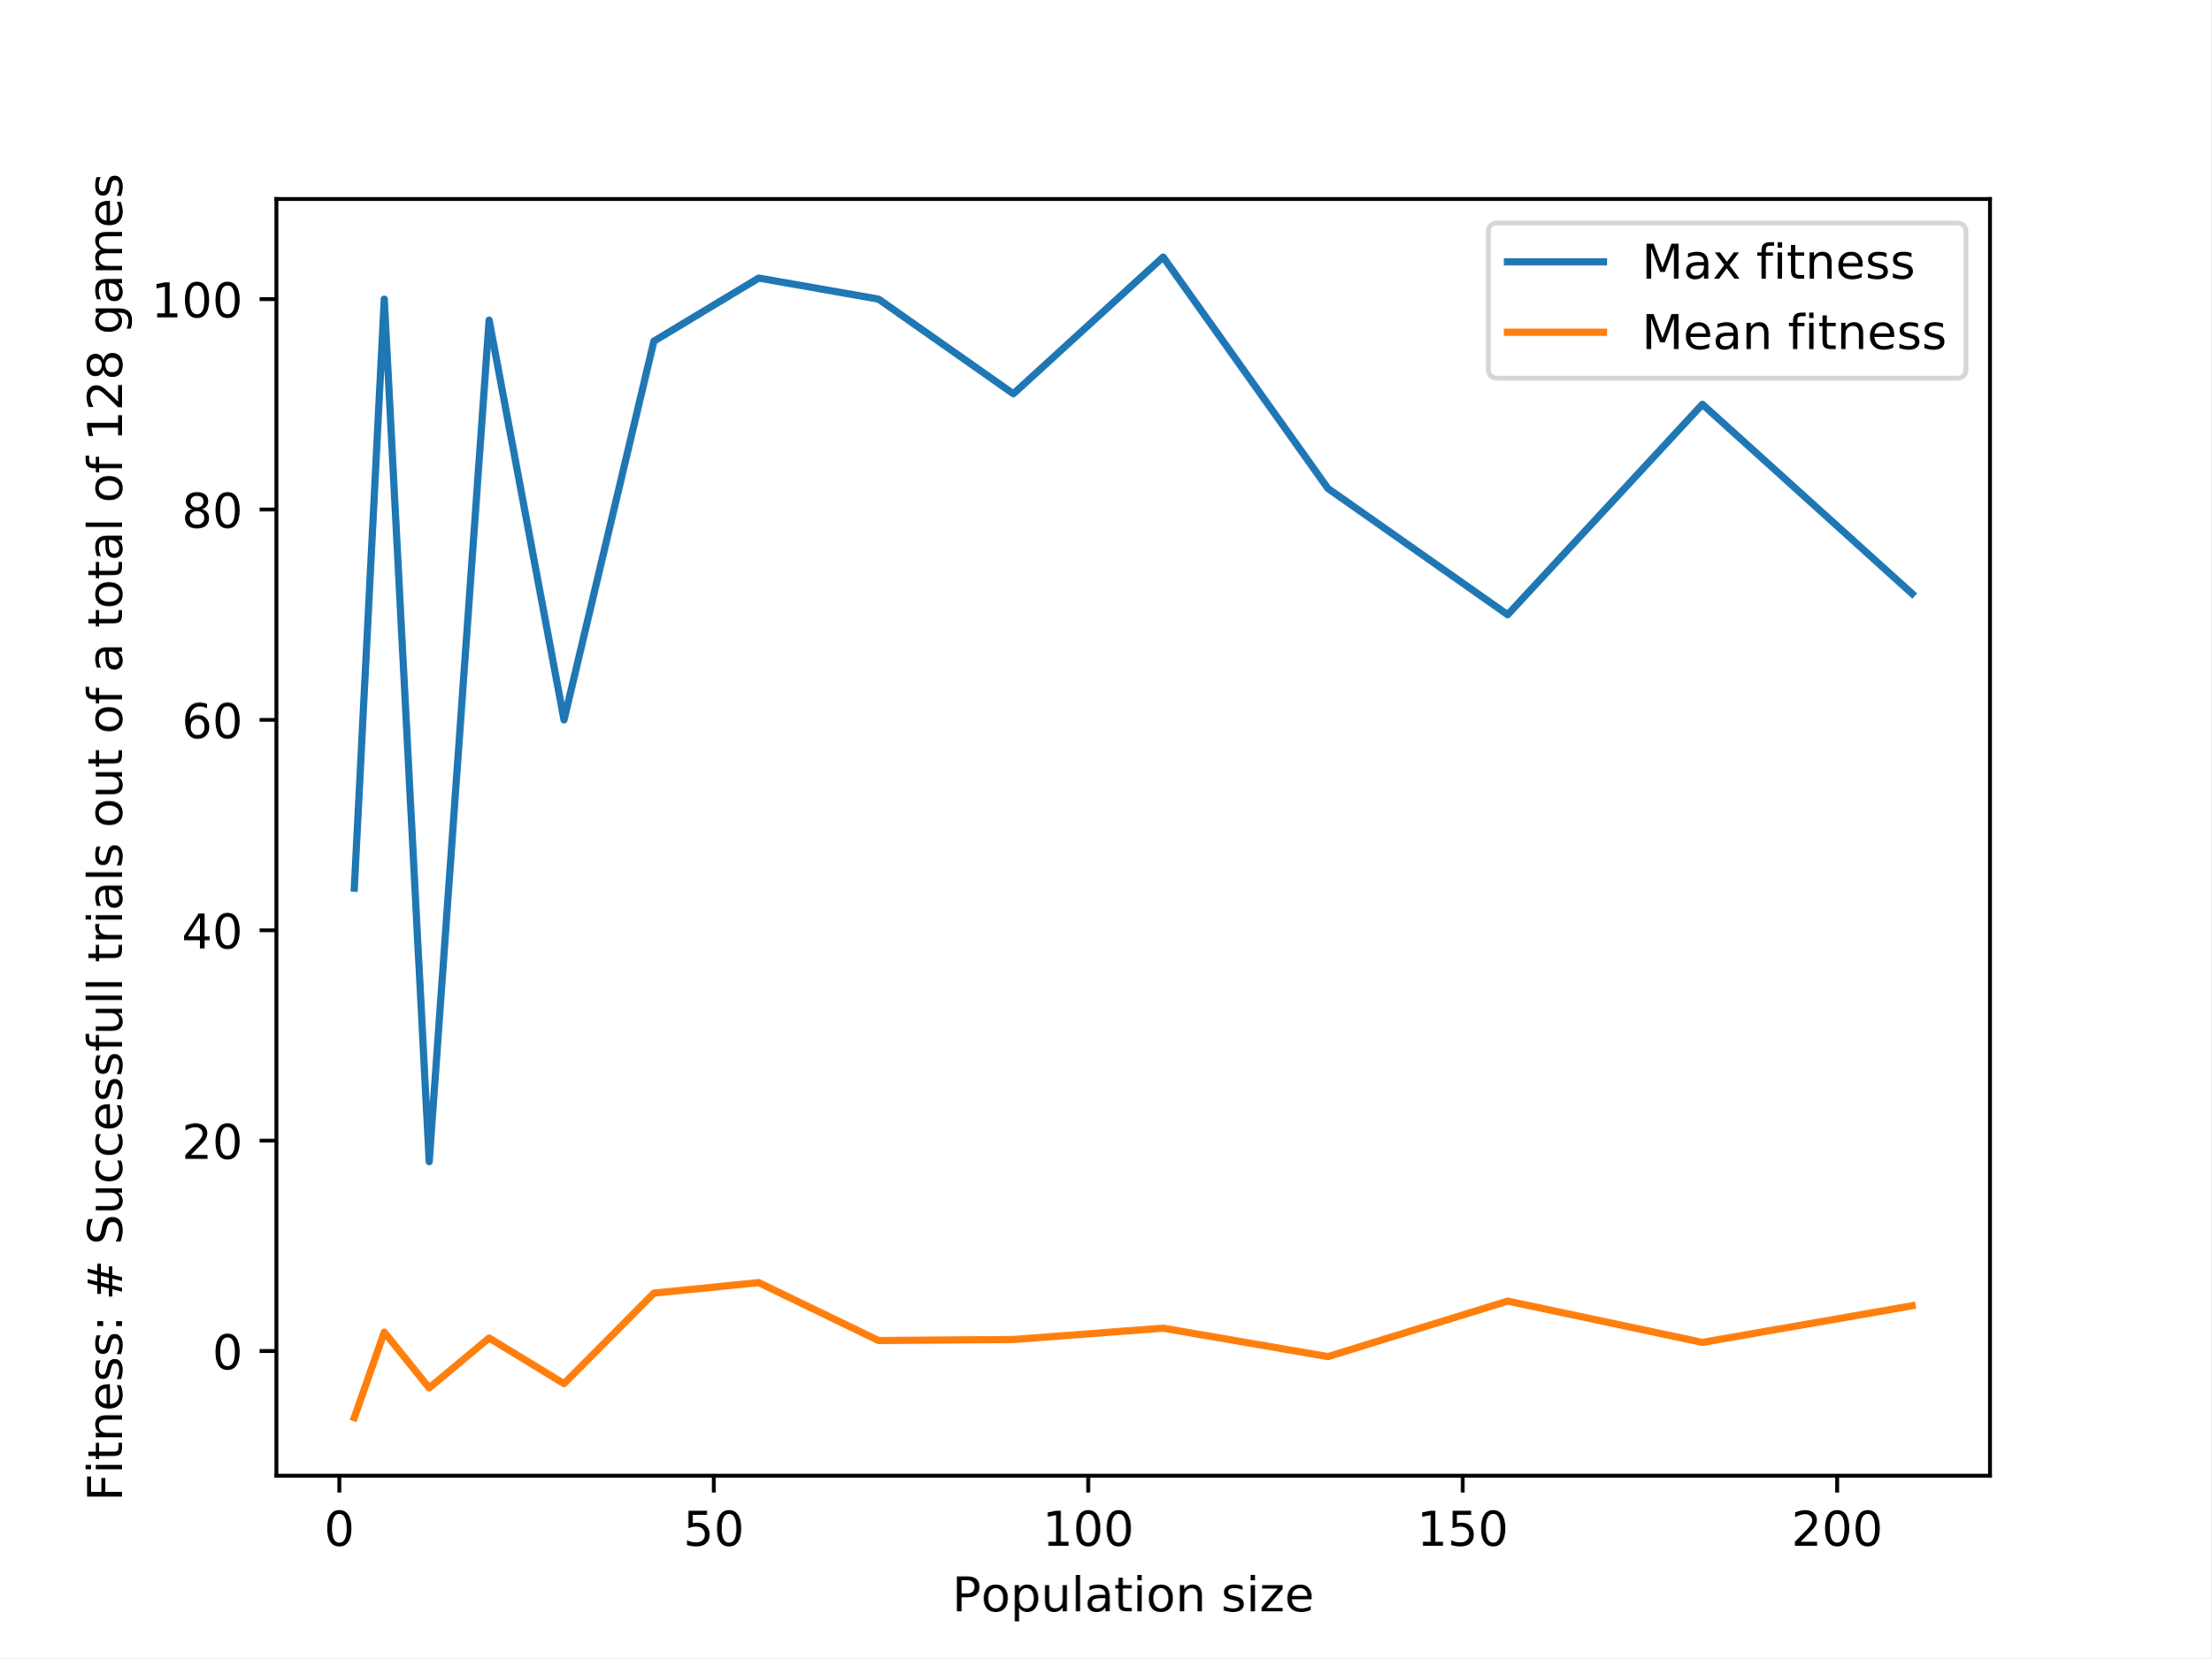
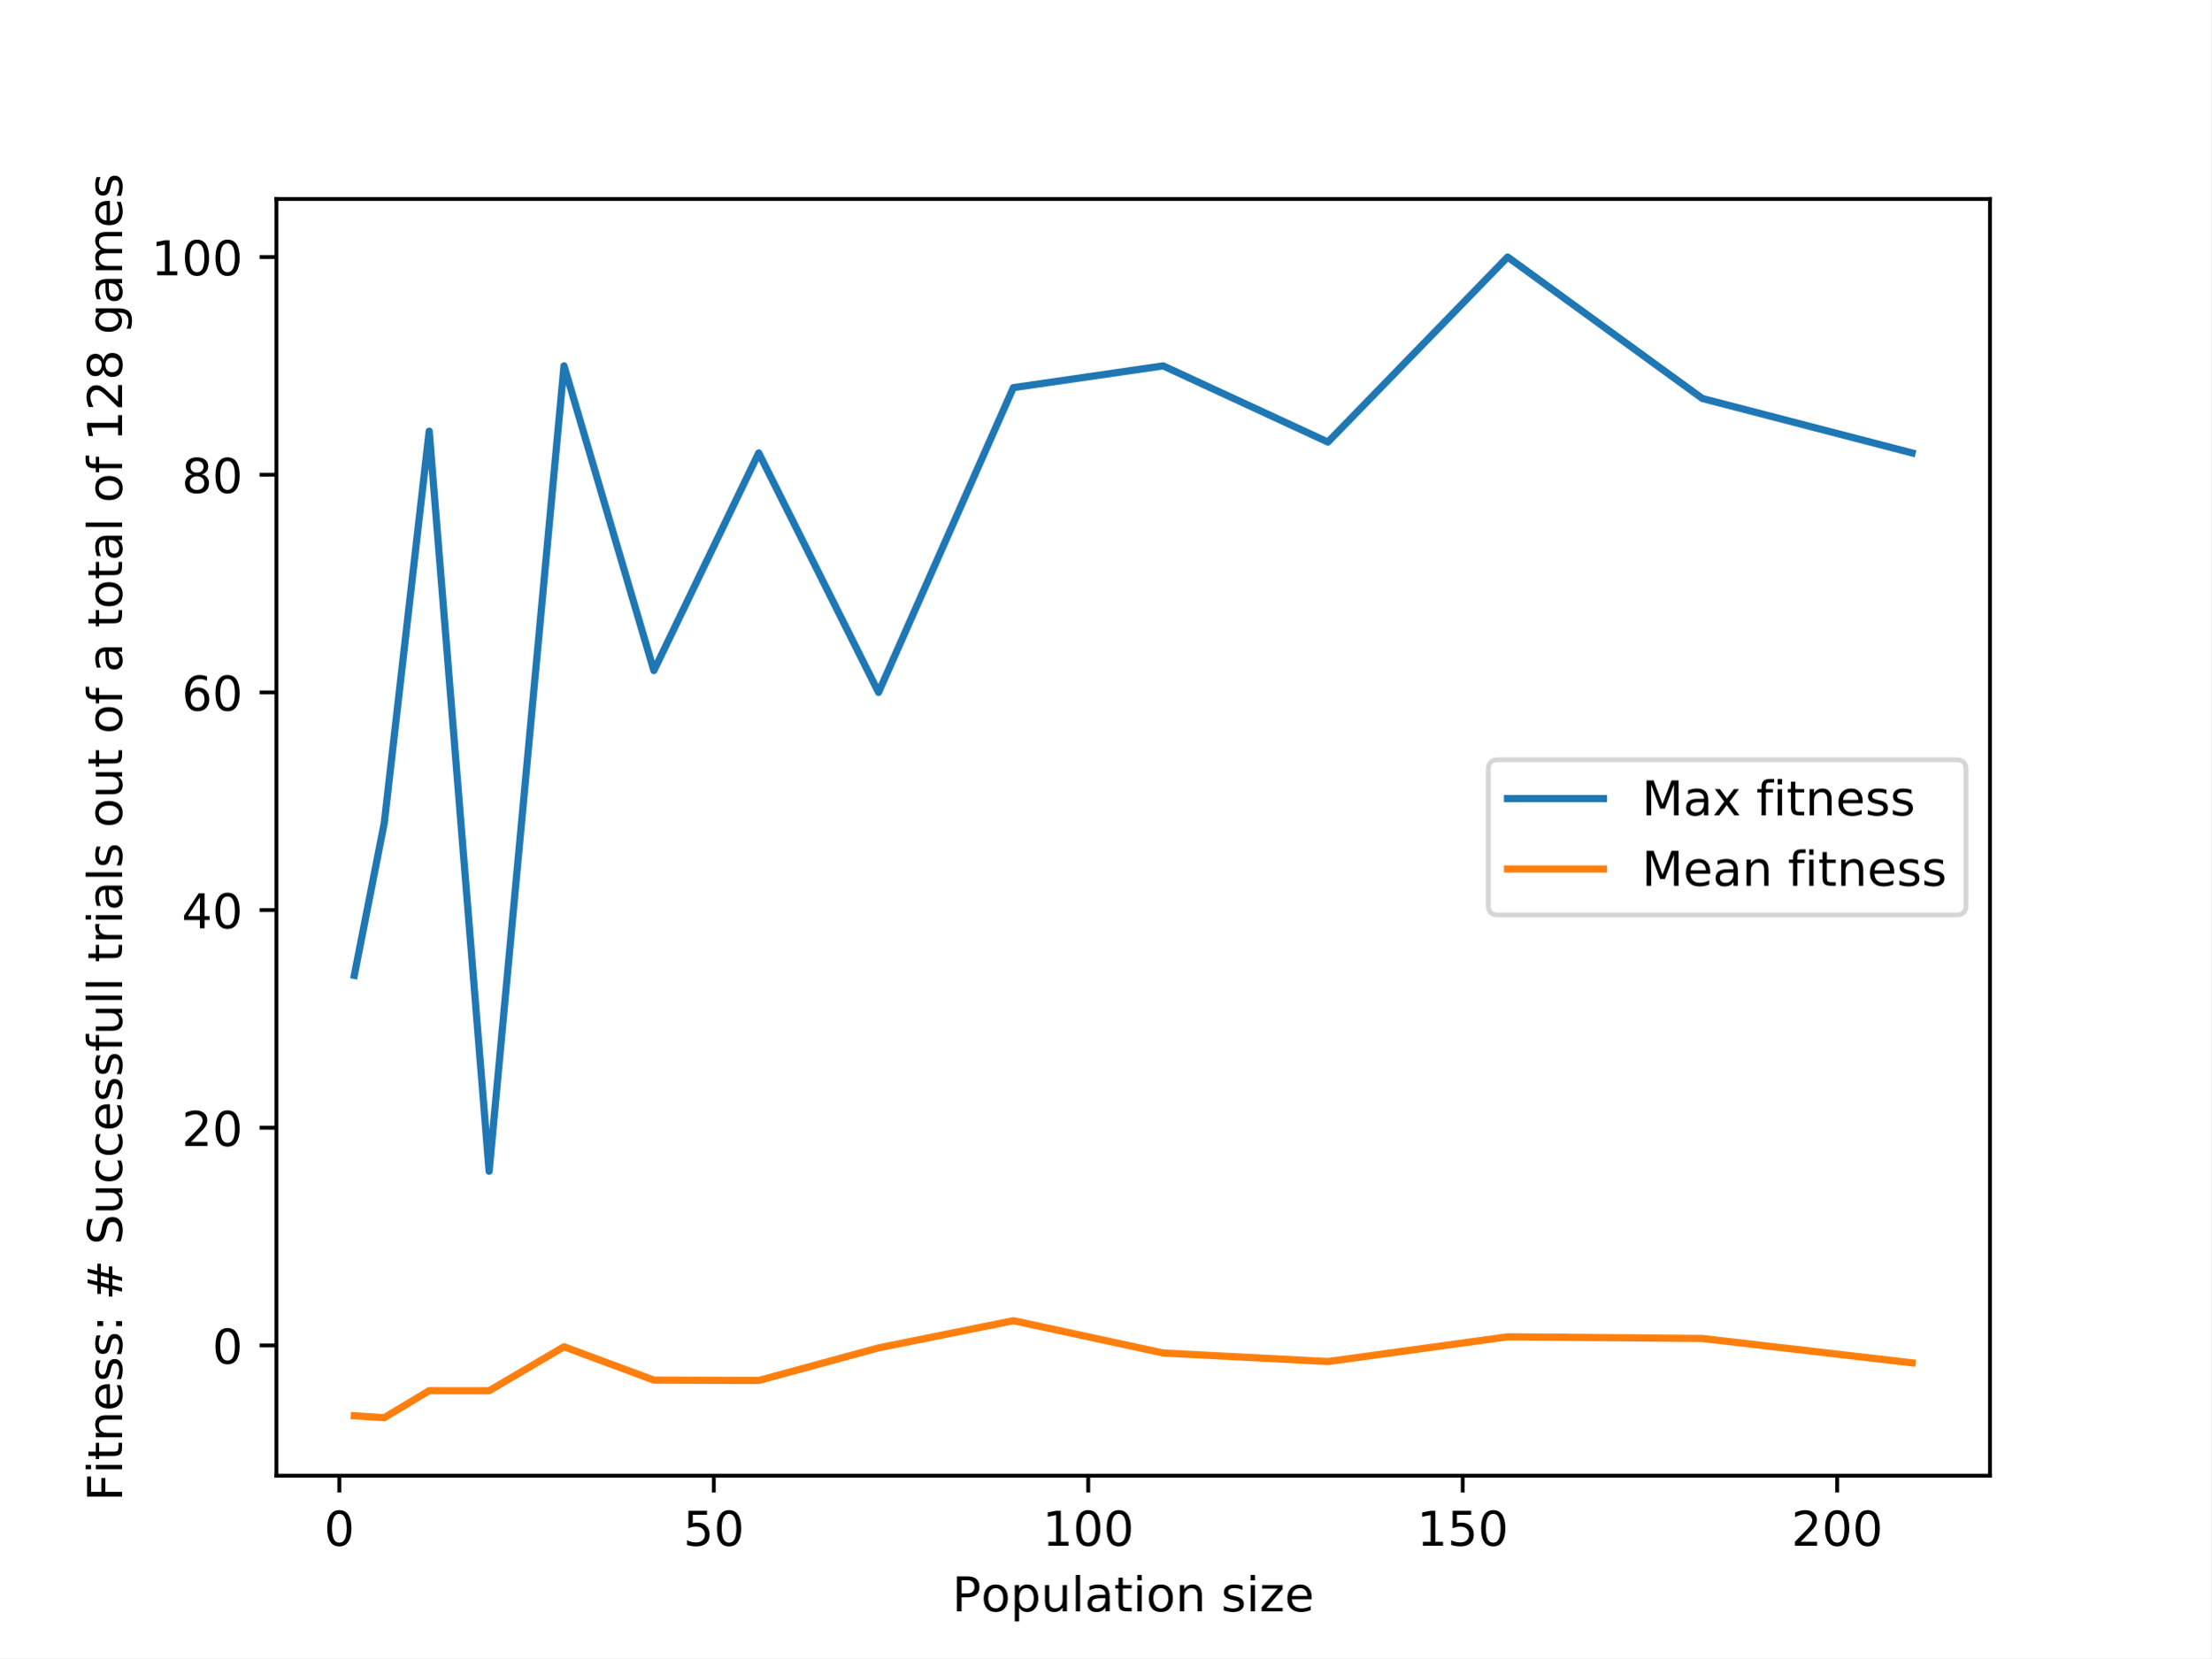
<svg xmlns="http://www.w3.org/2000/svg" xmlns:xlink="http://www.w3.org/1999/xlink" height="345.6pt" version="1.1" viewBox="0 0 460.8 345.6" width="460.8pt">
  <defs>
    <style type="text/css">
*{stroke-linecap:butt;stroke-linejoin:round;}
  </style>
  </defs>
  <g id="figure_1">
    <g id="patch_1">
      <path d="M 0 345.6  L 460.8 345.6  L 460.8 0  L 0 0  z " style="fill:#ffffff;" />
    </g>
    <g id="axes_1">
      <g id="patch_2">
        <path d="M 57.6 307.584  L 414.72 307.584  L 414.72 41.472  L 57.6 41.472  z " style="fill:#ffffff;" />
      </g>
      <g id="matplotlib.axis_1">
        <g id="xtick_1">
          <g id="line2d_1">
            <defs>
-               <path d="M 0 0  L 0 3.5  " id="m4b99de92dc" style="stroke:#000000;stroke-width:0.8;" />
-             </defs>
-             <g>
-               <use style="stroke:#000000;stroke-width:0.8;" x="70.711" xlink:href="#m4b99de92dc" y="307.584" />
+               <path d="M 0 0  L 0 3.5  " id="ma541a1d6a6" style="stroke:#000000;stroke-width:0.8;" />
+             </defs>
+             <g>
+               <use style="stroke:#000000;stroke-width:0.8;" x="70.711" xlink:href="#ma541a1d6a6" y="307.584" />
            </g>
          </g>
          <g id="text_1">
            <defs>
              <path d="M 31.781 66.406  Q 24.172 66.406 20.328 58.906  Q 16.5 51.422 16.5 36.375  Q 16.5 21.391 20.328 13.891  Q 24.172 6.391 31.781 6.391  Q 39.453 6.391 43.281 13.891  Q 47.125 21.391 47.125 36.375  Q 47.125 51.422 43.281 58.906  Q 39.453 66.406 31.781 66.406  z M 31.781 74.219  Q 44.047 74.219 50.516 64.516  Q 56.984 54.828 56.984 36.375  Q 56.984 17.969 50.516 8.266  Q 44.047 -1.422 31.781 -1.422  Q 19.531 -1.422 13.062 8.266  Q 6.594 17.969 6.594 36.375  Q 6.594 54.828 13.062 64.516  Q 19.531 74.219 31.781 74.219  z " id="DejaVuSans-48" />
            </defs>
            <g transform="translate(67.5298 322.1824)scale(0.1 -0.1)">
              <use xlink:href="#DejaVuSans-48" />
            </g>
          </g>
        </g>
        <g id="xtick_2">
          <g id="line2d_2">
            <g>
-               <use style="stroke:#000000;stroke-width:0.8;" x="148.753" xlink:href="#m4b99de92dc" y="307.584" />
+               <use style="stroke:#000000;stroke-width:0.8;" x="148.753" xlink:href="#ma541a1d6a6" y="307.584" />
            </g>
          </g>
          <g id="text_2">
            <defs>
              <path d="M 10.797 72.906  L 49.516 72.906  L 49.516 64.594  L 19.828 64.594  L 19.828 46.734  Q 21.969 47.469 24.109 47.828  Q 26.266 48.188 28.422 48.188  Q 40.625 48.188 47.75 41.5  Q 54.891 34.812 54.891 23.391  Q 54.891 11.625 47.562 5.094  Q 40.234 -1.422 26.906 -1.422  Q 22.312 -1.422 17.547 -0.641  Q 12.797 0.141 7.719 1.703  L 7.719 11.625  Q 12.109 9.234 16.797 8.062  Q 21.484 6.891 26.703 6.891  Q 35.156 6.891 40.078 11.328  Q 45.016 15.766 45.016 23.391  Q 45.016 31 40.078 35.438  Q 35.156 39.891 26.703 39.891  Q 22.75 39.891 18.812 39.016  Q 14.891 38.141 10.797 36.281  z " id="DejaVuSans-53" />
            </defs>
            <g transform="translate(142.3905 322.1824)scale(0.1 -0.1)">
              <use xlink:href="#DejaVuSans-53" />
              <use x="63.623" xlink:href="#DejaVuSans-48" />
            </g>
          </g>
        </g>
        <g id="xtick_3">
          <g id="line2d_3">
            <g>
-               <use style="stroke:#000000;stroke-width:0.8;" x="226.795" xlink:href="#m4b99de92dc" y="307.584" />
+               <use style="stroke:#000000;stroke-width:0.8;" x="226.795" xlink:href="#ma541a1d6a6" y="307.584" />
            </g>
          </g>
          <g id="text_3">
            <defs>
              <path d="M 12.406 8.297  L 28.516 8.297  L 28.516 63.922  L 10.984 60.406  L 10.984 69.391  L 28.422 72.906  L 38.281 72.906  L 38.281 8.297  L 54.391 8.297  L 54.391 0  L 12.406 0  z " id="DejaVuSans-49" />
            </defs>
            <g transform="translate(217.2512 322.1824)scale(0.1 -0.1)">
              <use xlink:href="#DejaVuSans-49" />
              <use x="63.623" xlink:href="#DejaVuSans-48" />
              <use x="127.246" xlink:href="#DejaVuSans-48" />
            </g>
          </g>
        </g>
        <g id="xtick_4">
          <g id="line2d_4">
            <g>
-               <use style="stroke:#000000;stroke-width:0.8;" x="304.837" xlink:href="#m4b99de92dc" y="307.584" />
+               <use style="stroke:#000000;stroke-width:0.8;" x="304.837" xlink:href="#ma541a1d6a6" y="307.584" />
            </g>
          </g>
          <g id="text_4">
            <g transform="translate(295.2932 322.1824)scale(0.1 -0.1)">
              <use xlink:href="#DejaVuSans-49" />
              <use x="63.623" xlink:href="#DejaVuSans-53" />
              <use x="127.246" xlink:href="#DejaVuSans-48" />
            </g>
          </g>
        </g>
        <g id="xtick_5">
          <g id="line2d_5">
            <g>
-               <use style="stroke:#000000;stroke-width:0.8;" x="382.879" xlink:href="#m4b99de92dc" y="307.584" />
+               <use style="stroke:#000000;stroke-width:0.8;" x="382.879" xlink:href="#ma541a1d6a6" y="307.584" />
            </g>
          </g>
          <g id="text_5">
            <defs>
              <path d="M 19.188 8.297  L 53.609 8.297  L 53.609 0  L 7.328 0  L 7.328 8.297  Q 12.938 14.109 22.625 23.891  Q 32.328 33.688 34.812 36.531  Q 39.547 41.844 41.422 45.531  Q 43.312 49.219 43.312 52.781  Q 43.312 58.594 39.234 62.25  Q 35.156 65.922 28.609 65.922  Q 23.969 65.922 18.812 64.312  Q 13.672 62.703 7.812 59.422  L 7.812 69.391  Q 13.766 71.781 18.938 73  Q 24.125 74.219 28.422 74.219  Q 39.75 74.219 46.484 68.547  Q 53.219 62.891 53.219 53.422  Q 53.219 48.922 51.531 44.891  Q 49.859 40.875 45.406 35.406  Q 44.188 33.984 37.641 27.219  Q 31.109 20.453 19.188 8.297  z " id="DejaVuSans-50" />
            </defs>
            <g transform="translate(373.3351 322.1824)scale(0.1 -0.1)">
              <use xlink:href="#DejaVuSans-50" />
              <use x="63.623" xlink:href="#DejaVuSans-48" />
              <use x="127.246" xlink:href="#DejaVuSans-48" />
            </g>
          </g>
        </g>
        <g id="text_6">
          <defs>
            <path d="M 19.672 64.797  L 19.672 37.406  L 32.078 37.406  Q 38.969 37.406 42.719 40.969  Q 46.484 44.531 46.484 51.125  Q 46.484 57.672 42.719 61.234  Q 38.969 64.797 32.078 64.797  z M 9.812 72.906  L 32.078 72.906  Q 44.344 72.906 50.609 67.359  Q 56.891 61.812 56.891 51.125  Q 56.891 40.328 50.609 34.812  Q 44.344 29.297 32.078 29.297  L 19.672 29.297  L 19.672 0  L 9.812 0  z " id="DejaVuSans-80" />
            <path d="M 30.609 48.391  Q 23.391 48.391 19.188 42.75  Q 14.984 37.109 14.984 27.297  Q 14.984 17.484 19.156 11.844  Q 23.344 6.203 30.609 6.203  Q 37.797 6.203 41.984 11.859  Q 46.188 17.531 46.188 27.297  Q 46.188 37.016 41.984 42.703  Q 37.797 48.391 30.609 48.391  z M 30.609 56  Q 42.328 56 49.016 48.375  Q 55.719 40.766 55.719 27.297  Q 55.719 13.875 49.016 6.219  Q 42.328 -1.422 30.609 -1.422  Q 18.844 -1.422 12.172 6.219  Q 5.516 13.875 5.516 27.297  Q 5.516 40.766 12.172 48.375  Q 18.844 56 30.609 56  z " id="DejaVuSans-111" />
            <path d="M 18.109 8.203  L 18.109 -20.797  L 9.078 -20.797  L 9.078 54.688  L 18.109 54.688  L 18.109 46.391  Q 20.953 51.266 25.266 53.625  Q 29.594 56 35.594 56  Q 45.562 56 51.781 48.094  Q 58.016 40.188 58.016 27.297  Q 58.016 14.406 51.781 6.484  Q 45.562 -1.422 35.594 -1.422  Q 29.594 -1.422 25.266 0.953  Q 20.953 3.328 18.109 8.203  z M 48.688 27.297  Q 48.688 37.203 44.609 42.844  Q 40.531 48.484 33.406 48.484  Q 26.266 48.484 22.188 42.844  Q 18.109 37.203 18.109 27.297  Q 18.109 17.391 22.188 11.75  Q 26.266 6.109 33.406 6.109  Q 40.531 6.109 44.609 11.75  Q 48.688 17.391 48.688 27.297  z " id="DejaVuSans-112" />
            <path d="M 8.5 21.578  L 8.5 54.688  L 17.484 54.688  L 17.484 21.922  Q 17.484 14.156 20.5 10.266  Q 23.531 6.391 29.594 6.391  Q 36.859 6.391 41.078 11.031  Q 45.312 15.672 45.312 23.688  L 45.312 54.688  L 54.297 54.688  L 54.297 0  L 45.312 0  L 45.312 8.406  Q 42.047 3.422 37.719 1  Q 33.406 -1.422 27.688 -1.422  Q 18.266 -1.422 13.375 4.438  Q 8.5 10.297 8.5 21.578  z M 31.109 56  z " id="DejaVuSans-117" />
            <path d="M 9.422 75.984  L 18.406 75.984  L 18.406 0  L 9.422 0  z " id="DejaVuSans-108" />
            <path d="M 34.281 27.484  Q 23.391 27.484 19.188 25  Q 14.984 22.516 14.984 16.5  Q 14.984 11.719 18.141 8.906  Q 21.297 6.109 26.703 6.109  Q 34.188 6.109 38.703 11.406  Q 43.219 16.703 43.219 25.484  L 43.219 27.484  z M 52.203 31.203  L 52.203 0  L 43.219 0  L 43.219 8.297  Q 40.141 3.328 35.547 0.953  Q 30.953 -1.422 24.312 -1.422  Q 15.922 -1.422 10.953 3.297  Q 6 8.016 6 15.922  Q 6 25.141 12.172 29.828  Q 18.359 34.516 30.609 34.516  L 43.219 34.516  L 43.219 35.406  Q 43.219 41.609 39.141 45  Q 35.062 48.391 27.688 48.391  Q 23 48.391 18.547 47.266  Q 14.109 46.141 10.016 43.891  L 10.016 52.203  Q 14.938 54.109 19.578 55.047  Q 24.219 56 28.609 56  Q 40.484 56 46.344 49.844  Q 52.203 43.703 52.203 31.203  z " id="DejaVuSans-97" />
            <path d="M 18.312 70.219  L 18.312 54.688  L 36.812 54.688  L 36.812 47.703  L 18.312 47.703  L 18.312 18.016  Q 18.312 11.328 20.141 9.422  Q 21.969 7.516 27.594 7.516  L 36.812 7.516  L 36.812 0  L 27.594 0  Q 17.188 0 13.234 3.875  Q 9.281 7.766 9.281 18.016  L 9.281 47.703  L 2.688 47.703  L 2.688 54.688  L 9.281 54.688  L 9.281 70.219  z " id="DejaVuSans-116" />
            <path d="M 9.422 54.688  L 18.406 54.688  L 18.406 0  L 9.422 0  z M 9.422 75.984  L 18.406 75.984  L 18.406 64.594  L 9.422 64.594  z " id="DejaVuSans-105" />
            <path d="M 54.891 33.016  L 54.891 0  L 45.906 0  L 45.906 32.719  Q 45.906 40.484 42.875 44.328  Q 39.844 48.188 33.797 48.188  Q 26.516 48.188 22.312 43.547  Q 18.109 38.922 18.109 30.906  L 18.109 0  L 9.078 0  L 9.078 54.688  L 18.109 54.688  L 18.109 46.188  Q 21.344 51.125 25.703 53.562  Q 30.078 56 35.797 56  Q 45.219 56 50.047 50.172  Q 54.891 44.344 54.891 33.016  z " id="DejaVuSans-110" />
            <path id="DejaVuSans-32" />
            <path d="M 44.281 53.078  L 44.281 44.578  Q 40.484 46.531 36.375 47.5  Q 32.281 48.484 27.875 48.484  Q 21.188 48.484 17.844 46.438  Q 14.5 44.391 14.5 40.281  Q 14.5 37.156 16.891 35.375  Q 19.281 33.594 26.516 31.984  L 29.594 31.297  Q 39.156 29.25 43.188 25.516  Q 47.219 21.781 47.219 15.094  Q 47.219 7.469 41.188 3.016  Q 35.156 -1.422 24.609 -1.422  Q 20.219 -1.422 15.453 -0.562  Q 10.688 0.297 5.422 2  L 5.422 11.281  Q 10.406 8.688 15.234 7.391  Q 20.062 6.109 24.812 6.109  Q 31.156 6.109 34.562 8.281  Q 37.984 10.453 37.984 14.406  Q 37.984 18.062 35.516 20.016  Q 33.062 21.969 24.703 23.781  L 21.578 24.516  Q 13.234 26.266 9.516 29.906  Q 5.812 33.547 5.812 39.891  Q 5.812 47.609 11.281 51.797  Q 16.75 56 26.812 56  Q 31.781 56 36.172 55.266  Q 40.578 54.547 44.281 53.078  z " id="DejaVuSans-115" />
            <path d="M 5.516 54.688  L 48.188 54.688  L 48.188 46.484  L 14.406 7.172  L 48.188 7.172  L 48.188 0  L 4.297 0  L 4.297 8.203  L 38.094 47.516  L 5.516 47.516  z " id="DejaVuSans-122" />
            <path d="M 56.203 29.594  L 56.203 25.203  L 14.891 25.203  Q 15.484 15.922 20.484 11.062  Q 25.484 6.203 34.422 6.203  Q 39.594 6.203 44.453 7.469  Q 49.312 8.734 54.109 11.281  L 54.109 2.781  Q 49.266 0.734 44.188 -0.344  Q 39.109 -1.422 33.891 -1.422  Q 20.797 -1.422 13.156 6.188  Q 5.516 13.812 5.516 26.812  Q 5.516 40.234 12.766 48.109  Q 20.016 56 32.328 56  Q 43.359 56 49.781 48.891  Q 56.203 41.797 56.203 29.594  z M 47.219 32.234  Q 47.125 39.594 43.094 43.984  Q 39.062 48.391 32.422 48.391  Q 24.906 48.391 20.391 44.141  Q 15.875 39.891 15.188 32.172  z " id="DejaVuSans-101" />
          </defs>
          <g transform="translate(198.4311 335.8606)scale(0.1 -0.1)">
            <use xlink:href="#DejaVuSans-80" />
            <use x="60.256" xlink:href="#DejaVuSans-111" />
            <use x="121.438" xlink:href="#DejaVuSans-112" />
            <use x="184.914" xlink:href="#DejaVuSans-117" />
            <use x="248.293" xlink:href="#DejaVuSans-108" />
            <use x="276.076" xlink:href="#DejaVuSans-97" />
            <use x="337.355" xlink:href="#DejaVuSans-116" />
            <use x="376.564" xlink:href="#DejaVuSans-105" />
            <use x="404.348" xlink:href="#DejaVuSans-111" />
            <use x="465.529" xlink:href="#DejaVuSans-110" />
            <use x="528.908" xlink:href="#DejaVuSans-32" />
            <use x="560.695" xlink:href="#DejaVuSans-115" />
            <use x="612.795" xlink:href="#DejaVuSans-105" />
            <use x="640.578" xlink:href="#DejaVuSans-122" />
            <use x="693.068" xlink:href="#DejaVuSans-101" />
          </g>
        </g>
      </g>
      <g id="matplotlib.axis_2">
        <g id="ytick_1">
          <g id="line2d_6">
            <defs>
-               <path d="M 0 0  L -3.5 0  " id="m5d7b86c305" style="stroke:#000000;stroke-width:0.8;" />
-             </defs>
-             <g>
-               <use style="stroke:#000000;stroke-width:0.8;" x="57.6" xlink:href="#m5d7b86c305" y="281.601" />
+               <path d="M 0 0  L -3.5 0  " id="m4e63a3f330" style="stroke:#000000;stroke-width:0.8;" />
+             </defs>
+             <g>
+               <use style="stroke:#000000;stroke-width:0.8;" x="57.6" xlink:href="#m4e63a3f330" y="280.43" />
            </g>
          </g>
          <g id="text_7">
-             <g transform="translate(44.2375 285.4004)scale(0.1 -0.1)">
+             <g transform="translate(44.2375 284.2296)scale(0.1 -0.1)">
              <use xlink:href="#DejaVuSans-48" />
            </g>
          </g>
        </g>
        <g id="ytick_2">
          <g id="line2d_7">
            <g>
-               <use style="stroke:#000000;stroke-width:0.8;" x="57.6" xlink:href="#m5d7b86c305" y="237.749" />
+               <use style="stroke:#000000;stroke-width:0.8;" x="57.6" xlink:href="#m4e63a3f330" y="235.058" />
            </g>
          </g>
          <g id="text_8">
-             <g transform="translate(37.875 241.5479)scale(0.1 -0.1)">
+             <g transform="translate(37.875 238.8571)scale(0.1 -0.1)">
              <use xlink:href="#DejaVuSans-50" />
              <use x="63.623" xlink:href="#DejaVuSans-48" />
            </g>
          </g>
        </g>
        <g id="ytick_3">
          <g id="line2d_8">
            <g>
-               <use style="stroke:#000000;stroke-width:0.8;" x="57.6" xlink:href="#m5d7b86c305" y="193.896" />
+               <use style="stroke:#000000;stroke-width:0.8;" x="57.6" xlink:href="#m4e63a3f330" y="189.685" />
            </g>
          </g>
          <g id="text_9">
            <defs>
              <path d="M 37.797 64.312  L 12.891 25.391  L 37.797 25.391  z M 35.203 72.906  L 47.609 72.906  L 47.609 25.391  L 58.016 25.391  L 58.016 17.188  L 47.609 17.188  L 47.609 0  L 37.797 0  L 37.797 17.188  L 4.891 17.188  L 4.891 26.703  z " id="DejaVuSans-52" />
            </defs>
-             <g transform="translate(37.875 197.6953)scale(0.1 -0.1)">
+             <g transform="translate(37.875 193.4847)scale(0.1 -0.1)">
              <use xlink:href="#DejaVuSans-52" />
              <use x="63.623" xlink:href="#DejaVuSans-48" />
            </g>
          </g>
        </g>
        <g id="ytick_4">
          <g id="line2d_9">
            <g>
-               <use style="stroke:#000000;stroke-width:0.8;" x="57.6" xlink:href="#m5d7b86c305" y="150.044" />
+               <use style="stroke:#000000;stroke-width:0.8;" x="57.6" xlink:href="#m4e63a3f330" y="144.313" />
            </g>
          </g>
          <g id="text_10">
            <defs>
              <path d="M 33.016 40.375  Q 26.375 40.375 22.484 35.828  Q 18.609 31.297 18.609 23.391  Q 18.609 15.531 22.484 10.953  Q 26.375 6.391 33.016 6.391  Q 39.656 6.391 43.531 10.953  Q 47.406 15.531 47.406 23.391  Q 47.406 31.297 43.531 35.828  Q 39.656 40.375 33.016 40.375  z M 52.594 71.297  L 52.594 62.312  Q 48.875 64.062 45.094 64.984  Q 41.312 65.922 37.594 65.922  Q 27.828 65.922 22.672 59.328  Q 17.531 52.734 16.797 39.406  Q 19.672 43.656 24.016 45.922  Q 28.375 48.188 33.594 48.188  Q 44.578 48.188 50.953 41.516  Q 57.328 34.859 57.328 23.391  Q 57.328 12.156 50.688 5.359  Q 44.047 -1.422 33.016 -1.422  Q 20.359 -1.422 13.672 8.266  Q 6.984 17.969 6.984 36.375  Q 6.984 53.656 15.188 63.938  Q 23.391 74.219 37.203 74.219  Q 40.922 74.219 44.703 73.484  Q 48.484 72.75 52.594 71.297  z " id="DejaVuSans-54" />
            </defs>
-             <g transform="translate(37.875 153.8428)scale(0.1 -0.1)">
+             <g transform="translate(37.875 148.1122)scale(0.1 -0.1)">
              <use xlink:href="#DejaVuSans-54" />
              <use x="63.623" xlink:href="#DejaVuSans-48" />
            </g>
          </g>
        </g>
        <g id="ytick_5">
          <g id="line2d_10">
            <g>
-               <use style="stroke:#000000;stroke-width:0.8;" x="57.6" xlink:href="#m5d7b86c305" y="106.191" />
+               <use style="stroke:#000000;stroke-width:0.8;" x="57.6" xlink:href="#m4e63a3f330" y="98.94" />
            </g>
          </g>
          <g id="text_11">
            <defs>
              <path d="M 31.781 34.625  Q 24.75 34.625 20.719 30.859  Q 16.703 27.094 16.703 20.516  Q 16.703 13.922 20.719 10.156  Q 24.75 6.391 31.781 6.391  Q 38.812 6.391 42.859 10.172  Q 46.922 13.969 46.922 20.516  Q 46.922 27.094 42.891 30.859  Q 38.875 34.625 31.781 34.625  z M 21.922 38.812  Q 15.578 40.375 12.031 44.719  Q 8.5 49.078 8.5 55.328  Q 8.5 64.062 14.719 69.141  Q 20.953 74.219 31.781 74.219  Q 42.672 74.219 48.875 69.141  Q 55.078 64.062 55.078 55.328  Q 55.078 49.078 51.531 44.719  Q 48 40.375 41.703 38.812  Q 48.828 37.156 52.797 32.312  Q 56.781 27.484 56.781 20.516  Q 56.781 9.906 50.312 4.234  Q 43.844 -1.422 31.781 -1.422  Q 19.734 -1.422 13.25 4.234  Q 6.781 9.906 6.781 20.516  Q 6.781 27.484 10.781 32.312  Q 14.797 37.156 21.922 38.812  z M 18.312 54.391  Q 18.312 48.734 21.844 45.562  Q 25.391 42.391 31.781 42.391  Q 38.141 42.391 41.719 45.562  Q 45.312 48.734 45.312 54.391  Q 45.312 60.062 41.719 63.234  Q 38.141 66.406 31.781 66.406  Q 25.391 66.406 21.844 63.234  Q 18.312 60.062 18.312 54.391  z " id="DejaVuSans-56" />
            </defs>
-             <g transform="translate(37.875 109.9903)scale(0.1 -0.1)">
+             <g transform="translate(37.875 102.7397)scale(0.1 -0.1)">
              <use xlink:href="#DejaVuSans-56" />
              <use x="63.623" xlink:href="#DejaVuSans-48" />
            </g>
          </g>
        </g>
        <g id="ytick_6">
          <g id="line2d_11">
            <g>
-               <use style="stroke:#000000;stroke-width:0.8;" x="57.6" xlink:href="#m5d7b86c305" y="62.339" />
+               <use style="stroke:#000000;stroke-width:0.8;" x="57.6" xlink:href="#m4e63a3f330" y="53.568" />
            </g>
          </g>
          <g id="text_12">
-             <g transform="translate(31.5125 66.13773)scale(0.1 -0.1)">
+             <g transform="translate(31.5125 57.36722)scale(0.1 -0.1)">
              <use xlink:href="#DejaVuSans-49" />
              <use x="63.623" xlink:href="#DejaVuSans-48" />
              <use x="127.246" xlink:href="#DejaVuSans-48" />
            </g>
          </g>
        </g>
        <g id="text_13">
          <defs>
            <path d="M 9.812 72.906  L 51.703 72.906  L 51.703 64.594  L 19.672 64.594  L 19.672 43.109  L 48.578 43.109  L 48.578 34.812  L 19.672 34.812  L 19.672 0  L 9.812 0  z " id="DejaVuSans-70" />
            <path d="M 11.719 12.406  L 22.016 12.406  L 22.016 0  L 11.719 0  z M 11.719 51.703  L 22.016 51.703  L 22.016 39.312  L 11.719 39.312  z " id="DejaVuSans-58" />
            <path d="M 51.125 44  L 36.922 44  L 32.812 27.688  L 47.125 27.688  z M 43.797 71.781  L 38.719 51.516  L 52.984 51.516  L 58.109 71.781  L 65.922 71.781  L 60.891 51.516  L 76.125 51.516  L 76.125 44  L 58.984 44  L 54.984 27.688  L 70.516 27.688  L 70.516 20.219  L 53.078 20.219  L 48 0  L 40.188 0  L 45.219 20.219  L 30.906 20.219  L 25.875 0  L 18.016 0  L 23.094 20.219  L 7.719 20.219  L 7.719 27.688  L 24.906 27.688  L 29 44  L 13.281 44  L 13.281 51.516  L 30.906 51.516  L 35.891 71.781  z " id="DejaVuSans-35" />
            <path d="M 53.516 70.516  L 53.516 60.891  Q 47.906 63.578 42.922 64.891  Q 37.938 66.219 33.297 66.219  Q 25.25 66.219 20.875 63.094  Q 16.5 59.969 16.5 54.203  Q 16.5 49.359 19.406 46.891  Q 22.312 44.438 30.422 42.922  L 36.375 41.703  Q 47.406 39.594 52.656 34.297  Q 57.906 29 57.906 20.125  Q 57.906 9.516 50.797 4.047  Q 43.703 -1.422 29.984 -1.422  Q 24.812 -1.422 18.969 -0.25  Q 13.141 0.922 6.891 3.219  L 6.891 13.375  Q 12.891 10.016 18.656 8.297  Q 24.422 6.594 29.984 6.594  Q 38.422 6.594 43.016 9.906  Q 47.609 13.234 47.609 19.391  Q 47.609 24.75 44.312 27.781  Q 41.016 30.812 33.5 32.328  L 27.484 33.5  Q 16.453 35.688 11.516 40.375  Q 6.594 45.062 6.594 53.422  Q 6.594 63.094 13.406 68.656  Q 20.219 74.219 32.172 74.219  Q 37.312 74.219 42.625 73.281  Q 47.953 72.359 53.516 70.516  z " id="DejaVuSans-83" />
            <path d="M 48.781 52.594  L 48.781 44.188  Q 44.969 46.297 41.141 47.344  Q 37.312 48.391 33.406 48.391  Q 24.656 48.391 19.812 42.844  Q 14.984 37.312 14.984 27.297  Q 14.984 17.281 19.812 11.734  Q 24.656 6.203 33.406 6.203  Q 37.312 6.203 41.141 7.25  Q 44.969 8.297 48.781 10.406  L 48.781 2.094  Q 45.016 0.344 40.984 -0.531  Q 36.969 -1.422 32.422 -1.422  Q 20.062 -1.422 12.781 6.344  Q 5.516 14.109 5.516 27.297  Q 5.516 40.672 12.859 48.328  Q 20.219 56 33.016 56  Q 37.156 56 41.109 55.141  Q 45.062 54.297 48.781 52.594  z " id="DejaVuSans-99" />
            <path d="M 37.109 75.984  L 37.109 68.5  L 28.516 68.5  Q 23.688 68.5 21.797 66.547  Q 19.922 64.594 19.922 59.516  L 19.922 54.688  L 34.719 54.688  L 34.719 47.703  L 19.922 47.703  L 19.922 0  L 10.891 0  L 10.891 47.703  L 2.297 47.703  L 2.297 54.688  L 10.891 54.688  L 10.891 58.5  Q 10.891 67.625 15.141 71.797  Q 19.391 75.984 28.609 75.984  z " id="DejaVuSans-102" />
            <path d="M 41.109 46.297  Q 39.594 47.172 37.812 47.578  Q 36.031 48 33.891 48  Q 26.266 48 22.188 43.047  Q 18.109 38.094 18.109 28.812  L 18.109 0  L 9.078 0  L 9.078 54.688  L 18.109 54.688  L 18.109 46.188  Q 20.953 51.172 25.484 53.578  Q 30.031 56 36.531 56  Q 37.453 56 38.578 55.875  Q 39.703 55.766 41.062 55.516  z " id="DejaVuSans-114" />
            <path d="M 45.406 27.984  Q 45.406 37.75 41.375 43.109  Q 37.359 48.484 30.078 48.484  Q 22.859 48.484 18.828 43.109  Q 14.797 37.75 14.797 27.984  Q 14.797 18.266 18.828 12.891  Q 22.859 7.516 30.078 7.516  Q 37.359 7.516 41.375 12.891  Q 45.406 18.266 45.406 27.984  z M 54.391 6.781  Q 54.391 -7.172 48.188 -13.984  Q 42 -20.797 29.203 -20.797  Q 24.469 -20.797 20.266 -20.094  Q 16.062 -19.391 12.109 -17.922  L 12.109 -9.188  Q 16.062 -11.328 19.922 -12.344  Q 23.781 -13.375 27.781 -13.375  Q 36.625 -13.375 41.016 -8.766  Q 45.406 -4.156 45.406 5.172  L 45.406 9.625  Q 42.625 4.781 38.281 2.391  Q 33.938 0 27.875 0  Q 17.828 0 11.672 7.656  Q 5.516 15.328 5.516 27.984  Q 5.516 40.672 11.672 48.328  Q 17.828 56 27.875 56  Q 33.938 56 38.281 53.609  Q 42.625 51.219 45.406 46.391  L 45.406 54.688  L 54.391 54.688  z " id="DejaVuSans-103" />
            <path d="M 52 44.188  Q 55.375 50.25 60.062 53.125  Q 64.75 56 71.094 56  Q 79.641 56 84.281 50.016  Q 88.922 44.047 88.922 33.016  L 88.922 0  L 79.891 0  L 79.891 32.719  Q 79.891 40.578 77.094 44.375  Q 74.312 48.188 68.609 48.188  Q 61.625 48.188 57.562 43.547  Q 53.516 38.922 53.516 30.906  L 53.516 0  L 44.484 0  L 44.484 32.719  Q 44.484 40.625 41.703 44.406  Q 38.922 48.188 33.109 48.188  Q 26.219 48.188 22.156 43.531  Q 18.109 38.875 18.109 30.906  L 18.109 0  L 9.078 0  L 9.078 54.688  L 18.109 54.688  L 18.109 46.188  Q 21.188 51.219 25.484 53.609  Q 29.781 56 35.688 56  Q 41.656 56 45.828 52.969  Q 50 49.953 52 44.188  z " id="DejaVuSans-109" />
          </defs>
          <g transform="translate(25.43281 312.9217)rotate(-90)scale(0.1 -0.1)">
            <use xlink:href="#DejaVuSans-70" />
            <use x="57.41" xlink:href="#DejaVuSans-105" />
            <use x="85.193" xlink:href="#DejaVuSans-116" />
            <use x="124.402" xlink:href="#DejaVuSans-110" />
            <use x="187.781" xlink:href="#DejaVuSans-101" />
            <use x="249.305" xlink:href="#DejaVuSans-115" />
            <use x="301.404" xlink:href="#DejaVuSans-115" />
            <use x="353.504" xlink:href="#DejaVuSans-58" />
            <use x="387.195" xlink:href="#DejaVuSans-32" />
            <use x="418.982" xlink:href="#DejaVuSans-35" />
            <use x="502.771" xlink:href="#DejaVuSans-32" />
            <use x="534.559" xlink:href="#DejaVuSans-83" />
            <use x="598.035" xlink:href="#DejaVuSans-117" />
            <use x="661.414" xlink:href="#DejaVuSans-99" />
            <use x="716.395" xlink:href="#DejaVuSans-99" />
            <use x="771.375" xlink:href="#DejaVuSans-101" />
            <use x="832.898" xlink:href="#DejaVuSans-115" />
            <use x="884.998" xlink:href="#DejaVuSans-115" />
            <use x="937.098" xlink:href="#DejaVuSans-102" />
            <use x="972.303" xlink:href="#DejaVuSans-117" />
            <use x="1035.682" xlink:href="#DejaVuSans-108" />
            <use x="1063.465" xlink:href="#DejaVuSans-108" />
            <use x="1091.248" xlink:href="#DejaVuSans-32" />
            <use x="1123.035" xlink:href="#DejaVuSans-116" />
            <use x="1162.244" xlink:href="#DejaVuSans-114" />
            <use x="1203.357" xlink:href="#DejaVuSans-105" />
            <use x="1231.141" xlink:href="#DejaVuSans-97" />
            <use x="1292.42" xlink:href="#DejaVuSans-108" />
            <use x="1320.203" xlink:href="#DejaVuSans-115" />
            <use x="1372.303" xlink:href="#DejaVuSans-32" />
            <use x="1404.09" xlink:href="#DejaVuSans-111" />
            <use x="1465.271" xlink:href="#DejaVuSans-117" />
            <use x="1528.65" xlink:href="#DejaVuSans-116" />
            <use x="1567.859" xlink:href="#DejaVuSans-32" />
            <use x="1599.646" xlink:href="#DejaVuSans-111" />
            <use x="1660.828" xlink:href="#DejaVuSans-102" />
            <use x="1696.033" xlink:href="#DejaVuSans-32" />
            <use x="1727.82" xlink:href="#DejaVuSans-97" />
            <use x="1789.1" xlink:href="#DejaVuSans-32" />
            <use x="1820.887" xlink:href="#DejaVuSans-116" />
            <use x="1860.096" xlink:href="#DejaVuSans-111" />
            <use x="1921.277" xlink:href="#DejaVuSans-116" />
            <use x="1960.486" xlink:href="#DejaVuSans-97" />
            <use x="2021.766" xlink:href="#DejaVuSans-108" />
            <use x="2049.549" xlink:href="#DejaVuSans-32" />
            <use x="2081.336" xlink:href="#DejaVuSans-111" />
            <use x="2142.518" xlink:href="#DejaVuSans-102" />
            <use x="2177.723" xlink:href="#DejaVuSans-32" />
            <use x="2209.51" xlink:href="#DejaVuSans-49" />
            <use x="2273.133" xlink:href="#DejaVuSans-50" />
            <use x="2336.756" xlink:href="#DejaVuSans-56" />
            <use x="2400.379" xlink:href="#DejaVuSans-32" />
            <use x="2432.166" xlink:href="#DejaVuSans-103" />
            <use x="2495.643" xlink:href="#DejaVuSans-97" />
            <use x="2556.922" xlink:href="#DejaVuSans-109" />
            <use x="2654.334" xlink:href="#DejaVuSans-101" />
            <use x="2715.857" xlink:href="#DejaVuSans-115" />
          </g>
        </g>
      </g>
      <g id="line2d_12">
-         <path clip-path="url(#p76bd2d9693)" d="M 73.833 185.126  L 80.076 62.339  L 89.441 242.134  L 101.928 66.724  L 117.536 150.044  L 136.266 71.109  L 158.118 57.953  L 183.091 62.339  L 211.187 82.072  L 242.403 53.568  L 276.742 101.806  L 314.202 128.117  L 354.784 84.265  L 398.487 123.732  " style="fill:none;stroke:#1f77b4;stroke-linecap:square;stroke-width:1.5;" />
+         <path clip-path="url(#pa0367c19d3)" d="M 73.833 203.297  L 80.076 171.536  L 89.441 89.866  L 101.928 244.132  L 117.536 76.254  L 136.266 139.776  L 158.118 94.403  L 183.091 144.313  L 211.187 80.791  L 242.403 76.254  L 276.742 92.135  L 314.202 53.568  L 354.784 83.06  L 398.487 94.403  " style="fill:none;stroke:#1f77b4;stroke-linecap:square;stroke-width:1.5;" />
      </g>
      <g id="line2d_13">
-         <path clip-path="url(#p76bd2d9693)" d="M 73.833 295.488  L 80.076 277.665  L 89.441 289.293  L 101.928 278.886  L 117.536 288.397  L 136.266 269.531  L 158.118 267.341  L 183.091 279.411  L 211.187 279.202  L 242.403 276.835  L 276.742 282.765  L 314.202 271.193  L 354.784 279.803  L 398.487 272.166  " style="fill:none;stroke:#ff7f0e;stroke-linecap:square;stroke-width:1.5;" />
+         <path clip-path="url(#pa0367c19d3)" d="M 73.833 295.091  L 80.076 295.488  L 89.441 289.866  L 101.928 289.877  L 117.536 280.711  L 136.266 287.662  L 158.118 287.737  L 183.091 280.943  L 211.187 275.275  L 242.403 282.009  L 276.742 283.792  L 314.202 278.632  L 354.784 278.986  L 398.487 284.063  " style="fill:none;stroke:#ff7f0e;stroke-linecap:square;stroke-width:1.5;" />
      </g>
      <g id="patch_3">
        <path d="M 57.6 307.584  L 57.6 41.472  " style="fill:none;stroke:#000000;stroke-linecap:square;stroke-linejoin:miter;stroke-width:0.8;" />
      </g>
      <g id="patch_4">
        <path d="M 414.72 307.584  L 414.72 41.472  " style="fill:none;stroke:#000000;stroke-linecap:square;stroke-linejoin:miter;stroke-width:0.8;" />
      </g>
      <g id="patch_5">
        <path d="M 57.6 307.584  L 414.72 307.584  " style="fill:none;stroke:#000000;stroke-linecap:square;stroke-linejoin:miter;stroke-width:0.8;" />
      </g>
      <g id="patch_6">
        <path d="M 57.6 41.472  L 414.72 41.472  " style="fill:none;stroke:#000000;stroke-linecap:square;stroke-linejoin:miter;stroke-width:0.8;" />
      </g>
      <g id="legend_1">
        <g id="patch_7">
-           <path d="M 312.167 78.828  L 407.72 78.828  Q 409.72 78.828 409.72 76.828  L 409.72 48.472  Q 409.72 46.472 407.72 46.472  L 312.167 46.472  Q 310.167 46.472 310.167 48.472  L 310.167 76.828  Q 310.167 78.828 312.167 78.828  z " style="fill:#ffffff;opacity:0.8;stroke:#cccccc;stroke-linejoin:miter;" />
+           <path d="M 312.167 190.706  L 407.72 190.706  Q 409.72 190.706 409.72 188.706  L 409.72 160.35  Q 409.72 158.35 407.72 158.35  L 312.167 158.35  Q 310.167 158.35 310.167 160.35  L 310.167 188.706  Q 310.167 190.706 312.167 190.706  z " style="fill:#ffffff;opacity:0.8;stroke:#cccccc;stroke-linejoin:miter;" />
        </g>
        <g id="line2d_14">
-           <path d="M 314.167 54.57  L 334.167 54.57  " style="fill:none;stroke:#1f77b4;stroke-linecap:square;stroke-width:1.5;" />
+           <path d="M 314.167 166.448  L 334.167 166.448  " style="fill:none;stroke:#1f77b4;stroke-linecap:square;stroke-width:1.5;" />
        </g>
        <g id="line2d_15" />
        <g id="text_14">
          <defs>
            <path d="M 9.812 72.906  L 24.516 72.906  L 43.109 23.297  L 61.812 72.906  L 76.516 72.906  L 76.516 0  L 66.891 0  L 66.891 64.016  L 48.094 14.016  L 38.188 14.016  L 19.391 64.016  L 19.391 0  L 9.812 0  z " id="DejaVuSans-77" />
            <path d="M 54.891 54.688  L 35.109 28.078  L 55.906 0  L 45.312 0  L 29.391 21.484  L 13.484 0  L 2.875 0  L 24.125 28.609  L 4.688 54.688  L 15.281 54.688  L 29.781 35.203  L 44.281 54.688  z " id="DejaVuSans-120" />
          </defs>
-           <g transform="translate(342.1669 58.07044)scale(0.1 -0.1)">
+           <g transform="translate(342.1669 169.9483)scale(0.1 -0.1)">
            <use xlink:href="#DejaVuSans-77" />
            <use x="86.279" xlink:href="#DejaVuSans-97" />
            <use x="147.559" xlink:href="#DejaVuSans-120" />
            <use x="206.738" xlink:href="#DejaVuSans-32" />
            <use x="238.525" xlink:href="#DejaVuSans-102" />
            <use x="273.73" xlink:href="#DejaVuSans-105" />
            <use x="301.514" xlink:href="#DejaVuSans-116" />
            <use x="340.723" xlink:href="#DejaVuSans-110" />
            <use x="404.102" xlink:href="#DejaVuSans-101" />
            <use x="465.625" xlink:href="#DejaVuSans-115" />
            <use x="517.725" xlink:href="#DejaVuSans-115" />
          </g>
        </g>
        <g id="line2d_16">
-           <path d="M 314.167 69.249  L 334.167 69.249  " style="fill:none;stroke:#ff7f0e;stroke-linecap:square;stroke-width:1.5;" />
+           <path d="M 314.167 181.126  L 334.167 181.126  " style="fill:none;stroke:#ff7f0e;stroke-linecap:square;stroke-width:1.5;" />
        </g>
        <g id="line2d_17" />
        <g id="text_15">
-           <g transform="translate(342.1669 72.74856)scale(0.1 -0.1)">
+           <g transform="translate(342.1669 184.6264)scale(0.1 -0.1)">
            <use xlink:href="#DejaVuSans-77" />
            <use x="86.279" xlink:href="#DejaVuSans-101" />
            <use x="147.803" xlink:href="#DejaVuSans-97" />
            <use x="209.082" xlink:href="#DejaVuSans-110" />
            <use x="272.461" xlink:href="#DejaVuSans-32" />
            <use x="304.248" xlink:href="#DejaVuSans-102" />
            <use x="339.453" xlink:href="#DejaVuSans-105" />
            <use x="367.236" xlink:href="#DejaVuSans-116" />
            <use x="406.445" xlink:href="#DejaVuSans-110" />
            <use x="469.824" xlink:href="#DejaVuSans-101" />
            <use x="531.348" xlink:href="#DejaVuSans-115" />
            <use x="583.447" xlink:href="#DejaVuSans-115" />
          </g>
        </g>
      </g>
    </g>
  </g>
  <defs>
-     <clipPath id="p76bd2d9693">
+     <clipPath id="pa0367c19d3">
      <rect height="266.112" width="357.12" x="57.6" y="41.472" />
    </clipPath>
  </defs>
</svg>
